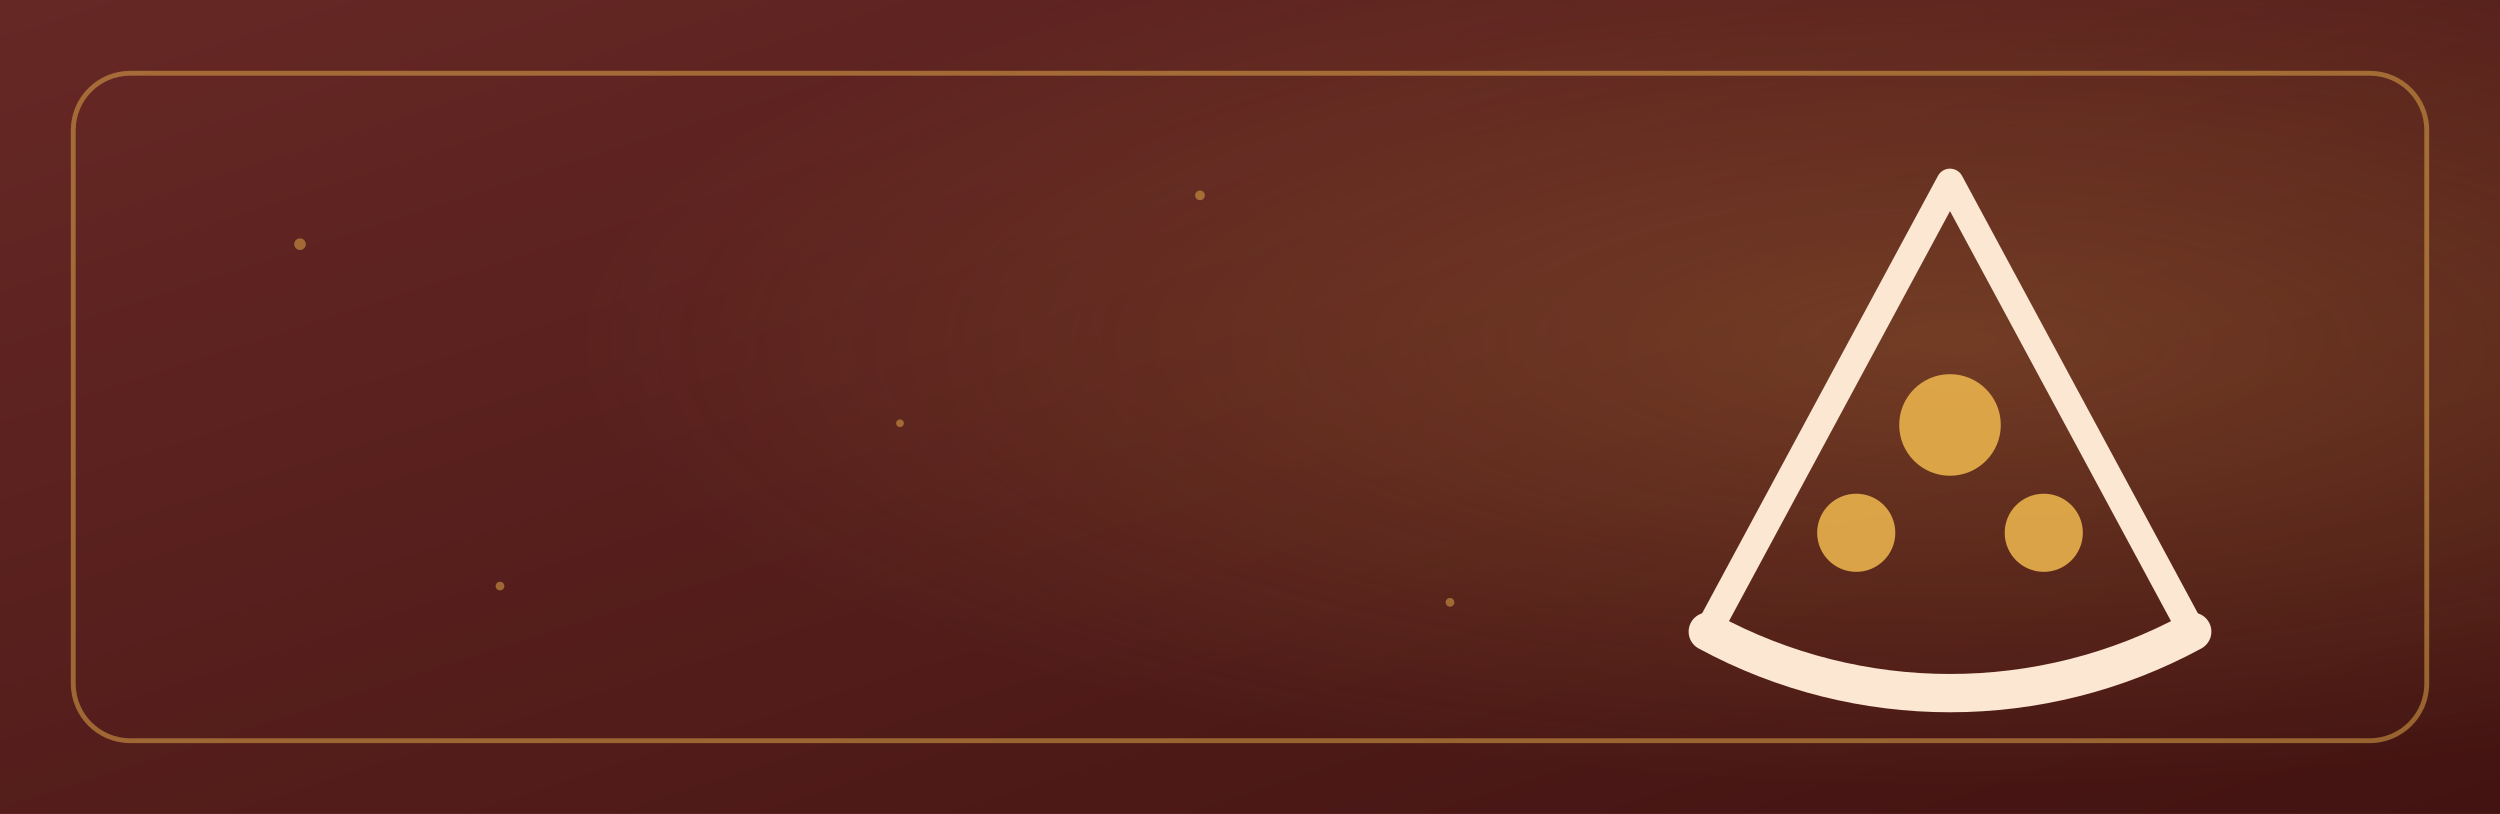
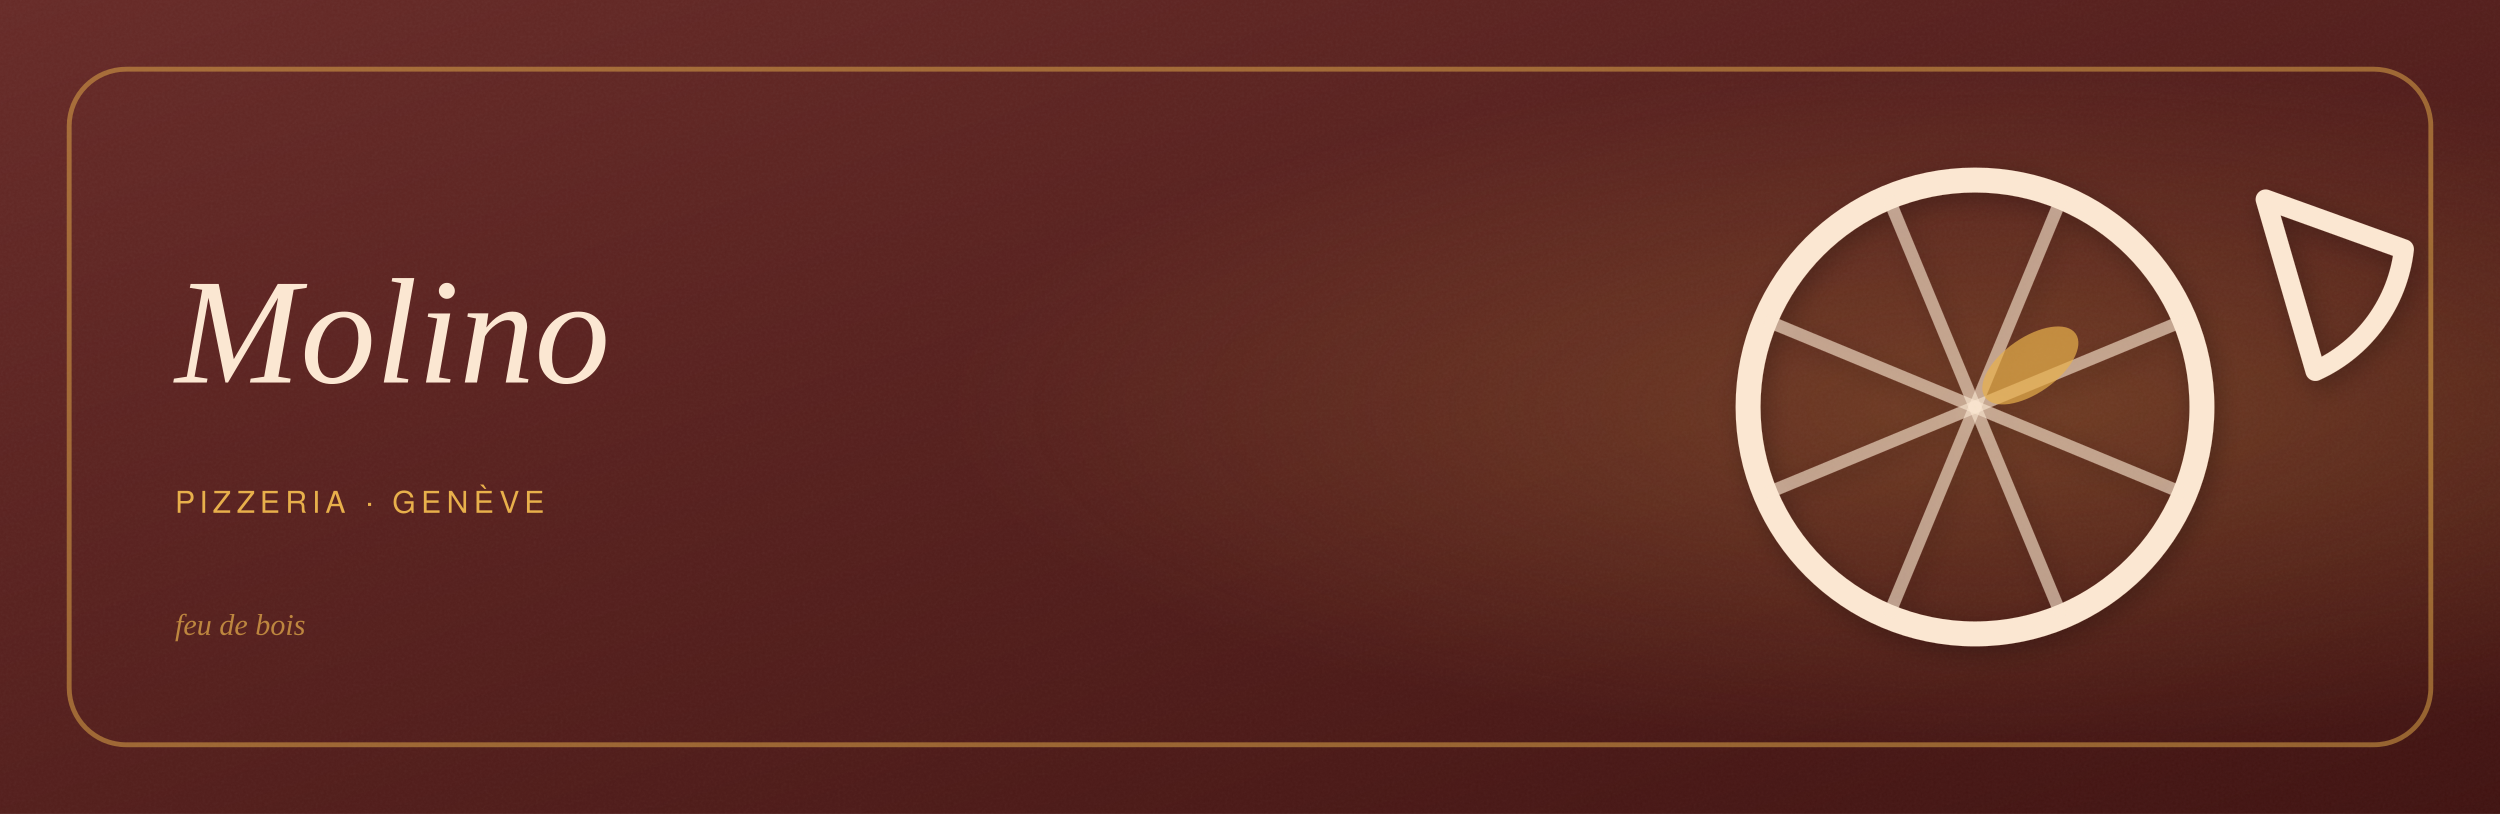
<svg xmlns="http://www.w3.org/2000/svg" width="1032" height="336" viewBox="0 0 1032 336">
  <defs>
    <linearGradient id="bg" x1="0" y1="0" x2="1" y2="1">
-       <stop offset="0" stop-color="#662825" />
-       <stop offset="1" stop-color="#421311" />
+       <stop offset="0" stop-color="#672a27" />
+       <stop offset="1" stop-color="#401210" />
    </linearGradient>
-     <radialGradient id="glow" cx="0.78" cy="0.42" r="0.55">
+     <radialGradient id="halo" cx="0.8" cy="0.5" r="0.42">
      <stop offset="0" stop-color="#E8B04B" stop-opacity="0.22" />
      <stop offset="1" stop-color="#E8B04B" stop-opacity="0" />
    </radialGradient>
+     <filter id="sh" x="-30%" y="-30%" width="160%" height="160%">
+       <feDropShadow dx="2" dy="3" stdDeviation="5" flood-color="#000000" flood-opacity="0.25" />
+     </filter>
+     <filter id="grain">
+       <feTurbulence type="fractalNoise" baseFrequency="0.9" numOctaves="2" stitchTiles="stitch" result="n" />
+       <feColorMatrix in="n" type="saturate" values="0" />
+     </filter>
  </defs>
  <rect width="1032" height="336" fill="url(#bg)" />
-   <rect width="1032" height="336" fill="url(#glow)" />
-   <circle cx="123.84" cy="100.8" r="2.4" fill="#E8B04B" opacity="0.5" />
-   <circle cx="206.4" cy="241.92" r="1.8" fill="#E8B04B" opacity="0.5" />
-   <circle cx="495.36" cy="80.64" r="2" fill="#E8B04B" opacity="0.5" />
-   <circle cx="598.56" cy="248.64" r="1.8" fill="#E8B04B" opacity="0.5" />
-   <circle cx="371.52" cy="174.72" r="1.6" fill="#E8B04B" opacity="0.5" />
-   <rect x="30.24" y="30.24" width="971.52" height="275.52" rx="23.52" fill="none" stroke="#E8B04B" stroke-width="2" opacity="0.5" />
-   <path d="M 804.96 75.26 L 704.97 260.74 A 209.66 209.66 0 0 0 904.95 260.74 Z" fill="none" stroke="#FBE7D2" stroke-width="11.29" stroke-linejoin="round" />
-   <path d="M 704.97 260.74 A 209.66 209.66 0 0 0 904.95 260.74" fill="none" stroke="#FBE7D2" stroke-width="15.81" stroke-linecap="round" />
-   <circle cx="804.96" cy="175.42" r="20.97" fill="#E8B04B" opacity="0.9" />
-   <circle cx="766.25" cy="219.93" r="16.13" fill="#E8B04B" opacity="0.9" />
-   <circle cx="843.67" cy="219.93" r="16.13" fill="#E8B04B" opacity="0.9" />
+   <rect width="1032" height="336" fill="url(#halo)" />
+   <rect width="1032" height="336" filter="url(#grain)" opacity="0.05" />
+   <rect x="28.56" y="28.56" width="974.88" height="278.88" rx="23.52" fill="none" stroke="#E8B04B" stroke-width="2" opacity="0.5" />
+   <g filter="url(#sh)">
+     <circle cx="815.28" cy="168" r="93.68" fill="none" stroke="#FBE7D2" stroke-width="10.28" />
+     <line x1="815.28" y1="168" x2="901.83" y2="203.85" stroke="#FBE7D2" stroke-width="5.14" opacity="0.6" />
+     <line x1="815.28" y1="168" x2="851.13" y2="254.55" stroke="#FBE7D2" stroke-width="5.14" opacity="0.6" />
+     <line x1="815.28" y1="168" x2="779.43" y2="254.55" stroke="#FBE7D2" stroke-width="5.14" opacity="0.6" />
+     <line x1="815.28" y1="168" x2="728.73" y2="203.85" stroke="#FBE7D2" stroke-width="5.14" opacity="0.6" />
+     <line x1="815.28" y1="168" x2="728.73" y2="132.15" stroke="#FBE7D2" stroke-width="5.14" opacity="0.6" />
+     <line x1="815.28" y1="168" x2="779.43" y2="81.45" stroke="#FBE7D2" stroke-width="5.14" opacity="0.6" />
+     <line x1="815.28" y1="168" x2="851.13" y2="81.45" stroke="#FBE7D2" stroke-width="5.14" opacity="0.6" />
+     <line x1="815.28" y1="168" x2="901.83" y2="132.15" stroke="#FBE7D2" stroke-width="5.14" opacity="0.6" />
+     <path d="M 935.23 82.32 l 57.12 20.56 a 62.83 62.83 0 0 1 -36.56 50.27 Z" fill="none" stroke="#FBE7D2" stroke-width="8.23" stroke-linejoin="round" />
+   </g>
+   <ellipse cx="838.13" cy="150.86" rx="22.85" ry="11.42" fill="#E8B04B" opacity="0.7" transform="rotate(-35 838.13 150.86)" />
+   <text x="72.24" y="157.92" font-family="Georgia, 'Times New Roman', serif" font-style="italic" font-size="62.16" fill="#FBE7D2">Molino</text>
+   <text x="72.24" y="211.68" font-family="Helvetica, Arial, sans-serif" font-size="12.43" letter-spacing="2.24" fill="#E8B04B">PIZZERIA · GENÈVE</text>
+   <text x="72.24" y="262.08" font-family="Georgia, 'Times New Roman', serif" font-style="italic" font-size="12.43" fill="#E8B04B" opacity="0.7">feu de bois</text>
</svg>
